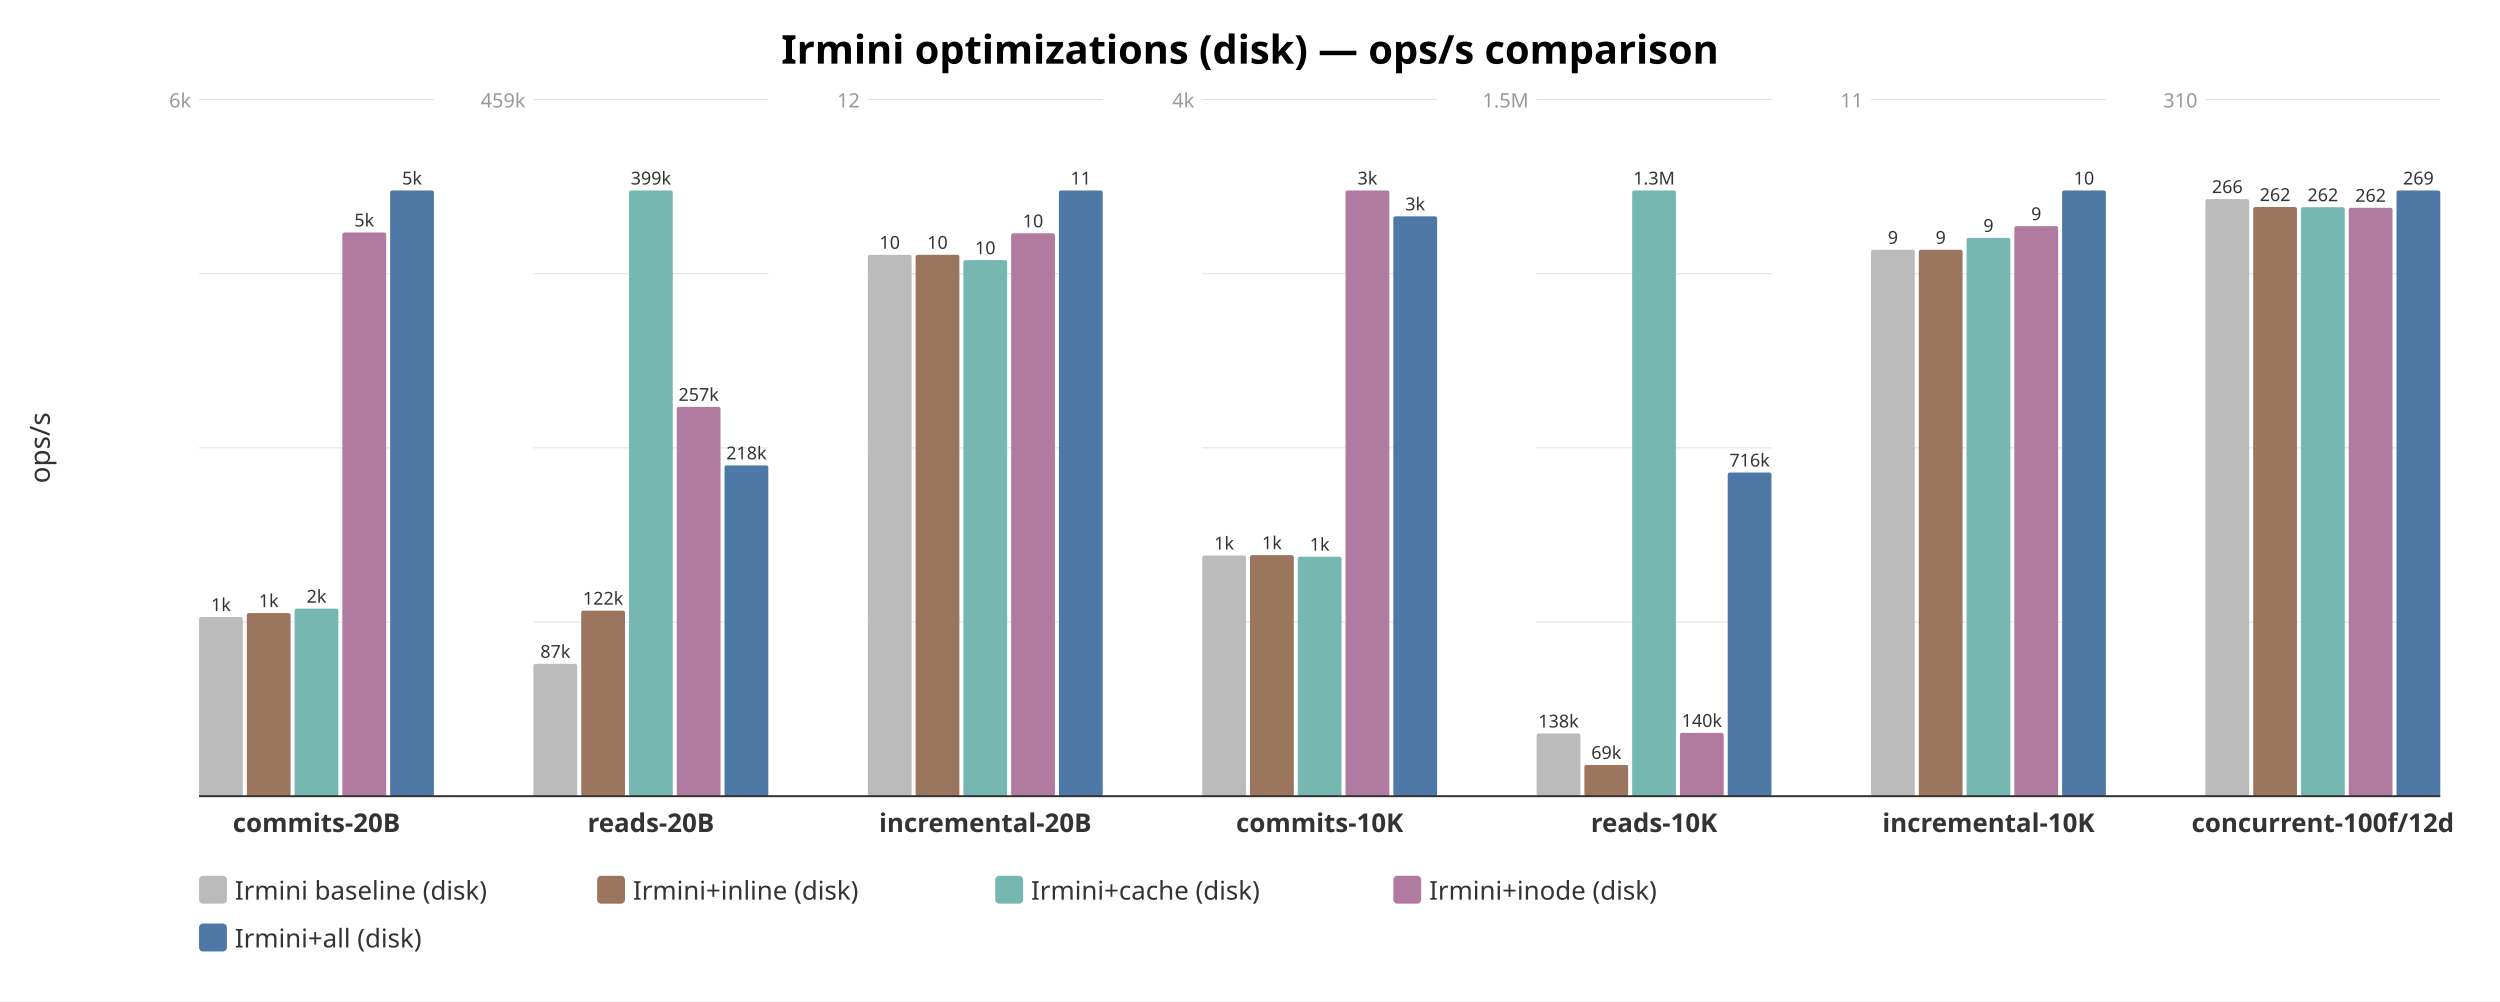
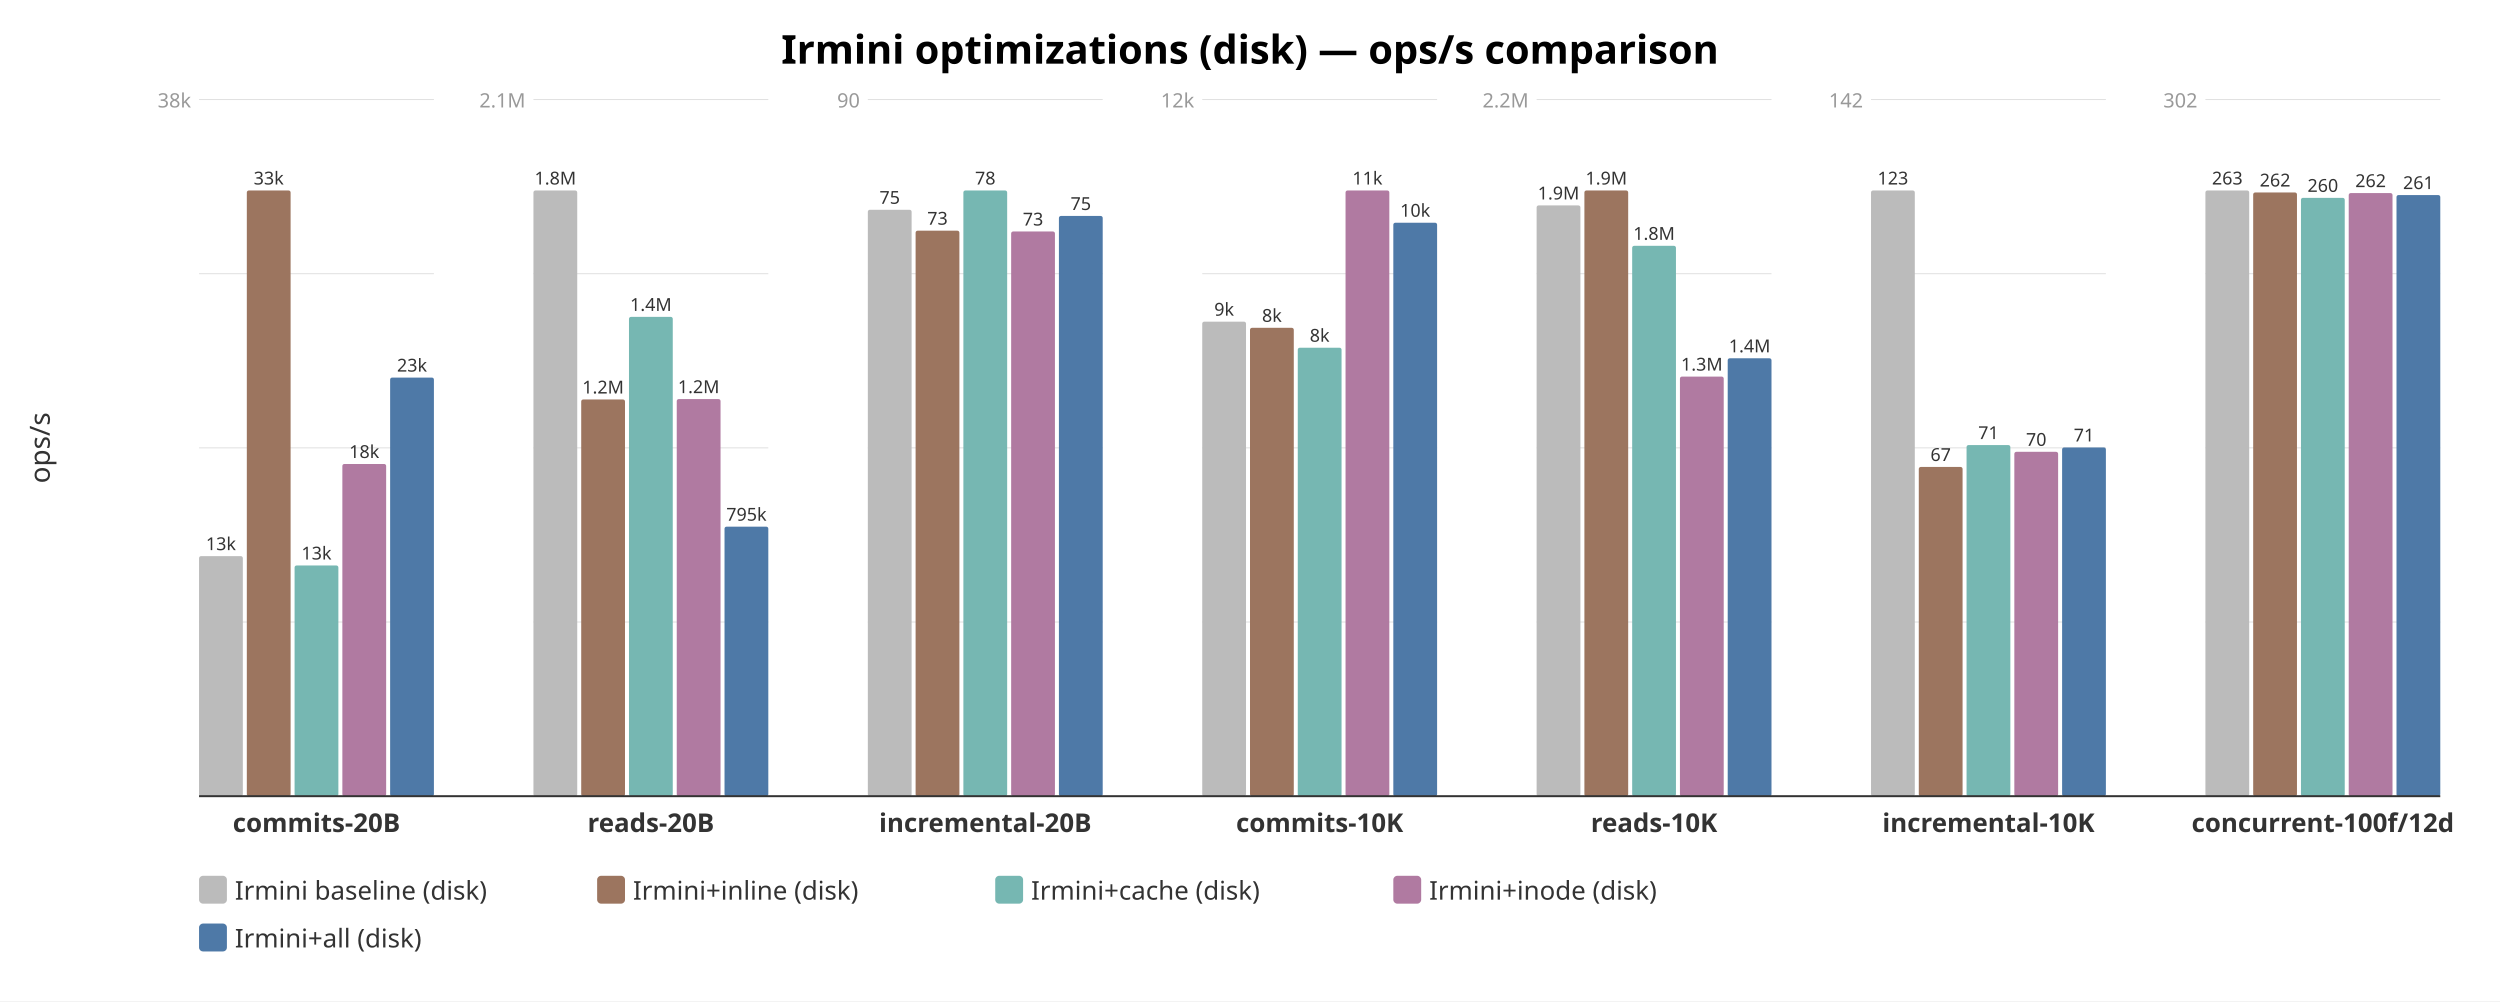
<svg xmlns="http://www.w3.org/2000/svg" width="1256" height="503" font-family="system-ui, sans-serif" font-size="14">
  <rect width="1256" height="503" fill="white" />
  <defs>
</defs>
  <text x="628.0" y="32" text-anchor="middle" font-size="20" font-weight="bold">Irmini optimizations (disk) — ops/s comparison</text>
  <g transform="translate(100,50)">
    <text x="-75" y="175.0" text-anchor="middle" font-size="14" fill="#333" transform="rotate(-90,-75,175.0)">ops/s</text>
    <line x1="0" y1="262.5" x2="118" y2="262.5" stroke="#e0e0e0" stroke-width="0.5" />
    <line x1="0" y1="175.0" x2="118" y2="175.0" stroke="#e0e0e0" stroke-width="0.5" />
    <line x1="0" y1="87.5" x2="118" y2="87.5" stroke="#e0e0e0" stroke-width="0.5" />
    <line x1="0" y1="0.0" x2="118" y2="0.0" stroke="#e0e0e0" stroke-width="0.5" />
-     <text x="-4.0" y="4.0" text-anchor="end" font-size="10" fill="#999">6k</text>
-     <rect x="0.0" y="260.0" width="22" height="90.0" fill="#bbb" rx="1" />
-     <text x="11.0" y="257.0" text-anchor="middle" font-size="9" fill="#333">1k</text>
-     <rect x="24.0" y="258.0" width="22" height="92.0" fill="#9c755f" rx="1" />
-     <text x="35.0" y="255.0" text-anchor="middle" font-size="9" fill="#333">1k</text>
-     <rect x="48.0" y="255.8" width="22" height="94.2" fill="#76b7b2" rx="1" />
-     <text x="59.0" y="252.8" text-anchor="middle" font-size="9" fill="#333">2k</text>
-     <rect x="72.0" y="66.8" width="22" height="283.2" fill="#b07aa1" rx="1" />
-     <text x="83.0" y="63.8" text-anchor="middle" font-size="9" fill="#333">5k</text>
-     <rect x="96.0" y="45.7" width="22" height="304.3" fill="#4e79a7" rx="1" />
-     <text x="107.0" y="42.7" text-anchor="middle" font-size="9" fill="#333">5k</text>
+     <text x="-4.0" y="4.0" text-anchor="end" font-size="10" fill="#999">38k</text>
+     <rect x="0.0" y="229.4" width="22" height="120.6" fill="#bbb" rx="1" />
+     <text x="11.0" y="226.4" text-anchor="middle" font-size="9" fill="#333">13k</text>
+     <rect x="24.0" y="45.7" width="22" height="304.3" fill="#9c755f" rx="1" />
+     <text x="35.0" y="42.7" text-anchor="middle" font-size="9" fill="#333">33k</text>
+     <rect x="48.0" y="234.1" width="22" height="115.9" fill="#76b7b2" rx="1" />
+     <text x="59.0" y="231.1" text-anchor="middle" font-size="9" fill="#333">13k</text>
+     <rect x="72.0" y="183.1" width="22" height="166.9" fill="#b07aa1" rx="1" />
+     <text x="83.0" y="180.1" text-anchor="middle" font-size="9" fill="#333">18k</text>
+     <rect x="96.0" y="139.7" width="22" height="210.3" fill="#4e79a7" rx="1" />
+     <text x="107.0" y="136.7" text-anchor="middle" font-size="9" fill="#333">23k</text>
    <text x="59.0" y="368" text-anchor="middle" font-size="13" font-weight="bold" fill="#333">commits-20B</text>
    <line x1="168" y1="262.5" x2="286" y2="262.5" stroke="#e0e0e0" stroke-width="0.5" />
    <line x1="168" y1="175.0" x2="286" y2="175.0" stroke="#e0e0e0" stroke-width="0.5" />
    <line x1="168" y1="87.5" x2="286" y2="87.5" stroke="#e0e0e0" stroke-width="0.5" />
    <line x1="168" y1="0.0" x2="286" y2="0.0" stroke="#e0e0e0" stroke-width="0.5" />
-     <text x="164.0" y="4.0" text-anchor="end" font-size="10" fill="#999">459k</text>
-     <rect x="168.0" y="283.5" width="22" height="66.5" fill="#bbb" rx="1" />
-     <text x="179.0" y="280.5" text-anchor="middle" font-size="9" fill="#333">87k</text>
-     <rect x="192.0" y="256.8" width="22" height="93.2" fill="#9c755f" rx="1" />
-     <text x="203.0" y="253.8" text-anchor="middle" font-size="9" fill="#333">122k</text>
-     <rect x="216.0" y="45.7" width="22" height="304.3" fill="#76b7b2" rx="1" />
-     <text x="227.0" y="42.7" text-anchor="middle" font-size="9" fill="#333">399k</text>
-     <rect x="240.0" y="154.4" width="22" height="195.6" fill="#b07aa1" rx="1" />
-     <text x="251.0" y="151.4" text-anchor="middle" font-size="9" fill="#333">257k</text>
-     <rect x="264.0" y="183.8" width="22" height="166.2" fill="#4e79a7" rx="1" />
-     <text x="275.0" y="180.8" text-anchor="middle" font-size="9" fill="#333">218k</text>
+     <text x="164.0" y="4.0" text-anchor="end" font-size="10" fill="#999">2.1M</text>
+     <rect x="168.0" y="45.7" width="22" height="304.3" fill="#bbb" rx="1" />
+     <text x="179.0" y="42.7" text-anchor="middle" font-size="9" fill="#333">1.8M</text>
+     <rect x="192.0" y="150.7" width="22" height="199.3" fill="#9c755f" rx="1" />
+     <text x="203.0" y="147.7" text-anchor="middle" font-size="9" fill="#333">1.2M</text>
+     <rect x="216.0" y="109.2" width="22" height="240.8" fill="#76b7b2" rx="1" />
+     <text x="227.0" y="106.2" text-anchor="middle" font-size="9" fill="#333">1.4M</text>
+     <rect x="240.0" y="150.5" width="22" height="199.5" fill="#b07aa1" rx="1" />
+     <text x="251.0" y="147.5" text-anchor="middle" font-size="9" fill="#333">1.2M</text>
+     <rect x="264.0" y="214.6" width="22" height="135.4" fill="#4e79a7" rx="1" />
+     <text x="275.0" y="211.6" text-anchor="middle" font-size="9" fill="#333">795k</text>
    <text x="227.0" y="368" text-anchor="middle" font-size="13" font-weight="bold" fill="#333">reads-20B</text>
    <line x1="336" y1="262.5" x2="454" y2="262.5" stroke="#e0e0e0" stroke-width="0.5" />
    <line x1="336" y1="175.0" x2="454" y2="175.0" stroke="#e0e0e0" stroke-width="0.5" />
    <line x1="336" y1="87.5" x2="454" y2="87.5" stroke="#e0e0e0" stroke-width="0.5" />
    <line x1="336" y1="0.0" x2="454" y2="0.0" stroke="#e0e0e0" stroke-width="0.5" />
-     <text x="332.0" y="4.0" text-anchor="end" font-size="10" fill="#999">12</text>
-     <rect x="336.0" y="78.0" width="22" height="272.0" fill="#bbb" rx="1" />
-     <text x="347.0" y="75.0" text-anchor="middle" font-size="9" fill="#333">10</text>
-     <rect x="360.0" y="78.0" width="22" height="272.0" fill="#9c755f" rx="1" />
-     <text x="371.0" y="75.0" text-anchor="middle" font-size="9" fill="#333">10</text>
-     <rect x="384.0" y="80.7" width="22" height="269.3" fill="#76b7b2" rx="1" />
-     <text x="395.0" y="77.7" text-anchor="middle" font-size="9" fill="#333">10</text>
-     <rect x="408.0" y="67.2" width="22" height="282.8" fill="#b07aa1" rx="1" />
-     <text x="419.0" y="64.2" text-anchor="middle" font-size="9" fill="#333">10</text>
-     <rect x="432.0" y="45.7" width="22" height="304.3" fill="#4e79a7" rx="1" />
-     <text x="443.0" y="42.7" text-anchor="middle" font-size="9" fill="#333">11</text>
+     <text x="332.0" y="4.0" text-anchor="end" font-size="10" fill="#999">90</text>
+     <rect x="336.0" y="55.4" width="22" height="294.6" fill="#bbb" rx="1" />
+     <text x="347.0" y="52.4" text-anchor="middle" font-size="9" fill="#333">75</text>
+     <rect x="360.0" y="65.9" width="22" height="284.1" fill="#9c755f" rx="1" />
+     <text x="371.0" y="62.9" text-anchor="middle" font-size="9" fill="#333">73</text>
+     <rect x="384.0" y="45.7" width="22" height="304.3" fill="#76b7b2" rx="1" />
+     <text x="395.0" y="42.7" text-anchor="middle" font-size="9" fill="#333">78</text>
+     <rect x="408.0" y="66.3" width="22" height="283.7" fill="#b07aa1" rx="1" />
+     <text x="419.0" y="63.3" text-anchor="middle" font-size="9" fill="#333">73</text>
+     <rect x="432.0" y="58.5" width="22" height="291.5" fill="#4e79a7" rx="1" />
+     <text x="443.0" y="55.5" text-anchor="middle" font-size="9" fill="#333">75</text>
    <text x="395.0" y="368" text-anchor="middle" font-size="13" font-weight="bold" fill="#333">incremental-20B</text>
    <line x1="504" y1="262.5" x2="622" y2="262.5" stroke="#e0e0e0" stroke-width="0.5" />
    <line x1="504" y1="175.0" x2="622" y2="175.0" stroke="#e0e0e0" stroke-width="0.5" />
    <line x1="504" y1="87.5" x2="622" y2="87.5" stroke="#e0e0e0" stroke-width="0.5" />
    <line x1="504" y1="0.0" x2="622" y2="0.0" stroke="#e0e0e0" stroke-width="0.5" />
-     <text x="500.0" y="4.0" text-anchor="end" font-size="10" fill="#999">4k</text>
-     <rect x="504.0" y="229.1" width="22" height="120.9" fill="#bbb" rx="1" />
-     <text x="515.0" y="226.1" text-anchor="middle" font-size="9" fill="#333">1k</text>
-     <rect x="528.0" y="228.9" width="22" height="121.1" fill="#9c755f" rx="1" />
-     <text x="539.0" y="225.9" text-anchor="middle" font-size="9" fill="#333">1k</text>
-     <rect x="552.0" y="229.7" width="22" height="120.3" fill="#76b7b2" rx="1" />
-     <text x="563.0" y="226.7" text-anchor="middle" font-size="9" fill="#333">1k</text>
+     <text x="500.0" y="4.0" text-anchor="end" font-size="10" fill="#999">12k</text>
+     <rect x="504.0" y="111.6" width="22" height="238.4" fill="#bbb" rx="1" />
+     <text x="515.0" y="108.6" text-anchor="middle" font-size="9" fill="#333">9k</text>
+     <rect x="528.0" y="114.7" width="22" height="235.3" fill="#9c755f" rx="1" />
+     <text x="539.0" y="111.7" text-anchor="middle" font-size="9" fill="#333">8k</text>
+     <rect x="552.0" y="124.7" width="22" height="225.3" fill="#76b7b2" rx="1" />
+     <text x="563.0" y="121.7" text-anchor="middle" font-size="9" fill="#333">8k</text>
    <rect x="576.0" y="45.7" width="22" height="304.3" fill="#b07aa1" rx="1" />
-     <text x="587.0" y="42.7" text-anchor="middle" font-size="9" fill="#333">3k</text>
-     <rect x="600.0" y="58.7" width="22" height="291.3" fill="#4e79a7" rx="1" />
-     <text x="611.0" y="55.7" text-anchor="middle" font-size="9" fill="#333">3k</text>
+     <text x="587.0" y="42.7" text-anchor="middle" font-size="9" fill="#333">11k</text>
+     <rect x="600.0" y="61.9" width="22" height="288.1" fill="#4e79a7" rx="1" />
+     <text x="611.0" y="58.9" text-anchor="middle" font-size="9" fill="#333">10k</text>
    <text x="563.0" y="368" text-anchor="middle" font-size="13" font-weight="bold" fill="#333">commits-10K</text>
    <line x1="672" y1="262.5" x2="790" y2="262.5" stroke="#e0e0e0" stroke-width="0.5" />
    <line x1="672" y1="175.0" x2="790" y2="175.0" stroke="#e0e0e0" stroke-width="0.5" />
    <line x1="672" y1="87.5" x2="790" y2="87.5" stroke="#e0e0e0" stroke-width="0.5" />
    <line x1="672" y1="0.0" x2="790" y2="0.0" stroke="#e0e0e0" stroke-width="0.5" />
-     <text x="668.0" y="4.0" text-anchor="end" font-size="10" fill="#999">1.5M</text>
-     <rect x="672.0" y="318.5" width="22" height="31.5" fill="#bbb" rx="1" />
-     <text x="683.0" y="315.5" text-anchor="middle" font-size="9" fill="#333">138k</text>
-     <rect x="696.0" y="334.3" width="22" height="15.7" fill="#9c755f" rx="1" />
-     <text x="707.0" y="331.3" text-anchor="middle" font-size="9" fill="#333">69k</text>
-     <rect x="720.0" y="45.7" width="22" height="304.3" fill="#76b7b2" rx="1" />
-     <text x="731.0" y="42.7" text-anchor="middle" font-size="9" fill="#333">1.3M</text>
-     <rect x="744.0" y="318.2" width="22" height="31.8" fill="#b07aa1" rx="1" />
-     <text x="755.0" y="315.2" text-anchor="middle" font-size="9" fill="#333">140k</text>
-     <rect x="768.0" y="187.4" width="22" height="162.6" fill="#4e79a7" rx="1" />
-     <text x="779.0" y="184.4" text-anchor="middle" font-size="9" fill="#333">716k</text>
+     <text x="668.0" y="4.0" text-anchor="end" font-size="10" fill="#999">2.2M</text>
+     <rect x="672.0" y="53.2" width="22" height="296.8" fill="#bbb" rx="1" />
+     <text x="683.0" y="50.2" text-anchor="middle" font-size="9" fill="#333">1.9M</text>
+     <rect x="696.0" y="45.7" width="22" height="304.3" fill="#9c755f" rx="1" />
+     <text x="707.0" y="42.7" text-anchor="middle" font-size="9" fill="#333">1.9M</text>
+     <rect x="720.0" y="73.5" width="22" height="276.5" fill="#76b7b2" rx="1" />
+     <text x="731.0" y="70.5" text-anchor="middle" font-size="9" fill="#333">1.8M</text>
+     <rect x="744.0" y="139.2" width="22" height="210.8" fill="#b07aa1" rx="1" />
+     <text x="755.0" y="136.2" text-anchor="middle" font-size="9" fill="#333">1.3M</text>
+     <rect x="768.0" y="130.0" width="22" height="220.0" fill="#4e79a7" rx="1" />
+     <text x="779.0" y="127.0" text-anchor="middle" font-size="9" fill="#333">1.4M</text>
    <text x="731.0" y="368" text-anchor="middle" font-size="13" font-weight="bold" fill="#333">reads-10K</text>
    <line x1="840" y1="262.5" x2="958" y2="262.5" stroke="#e0e0e0" stroke-width="0.5" />
    <line x1="840" y1="175.0" x2="958" y2="175.0" stroke="#e0e0e0" stroke-width="0.5" />
    <line x1="840" y1="87.5" x2="958" y2="87.5" stroke="#e0e0e0" stroke-width="0.5" />
    <line x1="840" y1="0.0" x2="958" y2="0.0" stroke="#e0e0e0" stroke-width="0.5" />
-     <text x="836.0" y="4.0" text-anchor="end" font-size="10" fill="#999">11</text>
-     <rect x="840.0" y="75.5" width="22" height="274.5" fill="#bbb" rx="1" />
-     <text x="851.0" y="72.5" text-anchor="middle" font-size="9" fill="#333">9</text>
-     <rect x="864.0" y="75.5" width="22" height="274.5" fill="#9c755f" rx="1" />
-     <text x="875.0" y="72.5" text-anchor="middle" font-size="9" fill="#333">9</text>
-     <rect x="888.0" y="69.5" width="22" height="280.5" fill="#76b7b2" rx="1" />
-     <text x="899.0" y="66.5" text-anchor="middle" font-size="9" fill="#333">9</text>
-     <rect x="912.0" y="63.6" width="22" height="286.4" fill="#b07aa1" rx="1" />
-     <text x="923.0" y="60.6" text-anchor="middle" font-size="9" fill="#333">9</text>
-     <rect x="936.0" y="45.7" width="22" height="304.3" fill="#4e79a7" rx="1" />
-     <text x="947.0" y="42.7" text-anchor="middle" font-size="9" fill="#333">10</text>
+     <text x="836.0" y="4.0" text-anchor="end" font-size="10" fill="#999">142</text>
+     <rect x="840.0" y="45.7" width="22" height="304.3" fill="#bbb" rx="1" />
+     <text x="851.0" y="42.7" text-anchor="middle" font-size="9" fill="#333">123</text>
+     <rect x="864.0" y="184.6" width="22" height="165.4" fill="#9c755f" rx="1" />
+     <text x="875.0" y="181.6" text-anchor="middle" font-size="9" fill="#333">67</text>
+     <rect x="888.0" y="173.6" width="22" height="176.4" fill="#76b7b2" rx="1" />
+     <text x="899.0" y="170.6" text-anchor="middle" font-size="9" fill="#333">71</text>
+     <rect x="912.0" y="177.0" width="22" height="173.0" fill="#b07aa1" rx="1" />
+     <text x="923.0" y="174.0" text-anchor="middle" font-size="9" fill="#333">70</text>
+     <rect x="936.0" y="174.8" width="22" height="175.2" fill="#4e79a7" rx="1" />
+     <text x="947.0" y="171.8" text-anchor="middle" font-size="9" fill="#333">71</text>
    <text x="899.0" y="368" text-anchor="middle" font-size="13" font-weight="bold" fill="#333">incremental-10K</text>
    <line x1="1008" y1="262.5" x2="1126" y2="262.5" stroke="#e0e0e0" stroke-width="0.5" />
    <line x1="1008" y1="175.0" x2="1126" y2="175.0" stroke="#e0e0e0" stroke-width="0.5" />
    <line x1="1008" y1="87.5" x2="1126" y2="87.5" stroke="#e0e0e0" stroke-width="0.5" />
    <line x1="1008" y1="0.0" x2="1126" y2="0.0" stroke="#e0e0e0" stroke-width="0.5" />
-     <text x="1004.0" y="4.0" text-anchor="end" font-size="10" fill="#999">310</text>
-     <rect x="1008.0" y="50.0" width="22" height="300.0" fill="#bbb" rx="1" />
-     <text x="1019.0" y="47.0" text-anchor="middle" font-size="9" fill="#333">266</text>
-     <rect x="1032.0" y="54.0" width="22" height="296.0" fill="#9c755f" rx="1" />
-     <text x="1043.0" y="51.0" text-anchor="middle" font-size="9" fill="#333">262</text>
-     <rect x="1056.0" y="54.1" width="22" height="295.9" fill="#76b7b2" rx="1" />
-     <text x="1067.0" y="51.1" text-anchor="middle" font-size="9" fill="#333">262</text>
-     <rect x="1080.0" y="54.4" width="22" height="295.6" fill="#b07aa1" rx="1" />
-     <text x="1091.0" y="51.4" text-anchor="middle" font-size="9" fill="#333">262</text>
-     <rect x="1104.0" y="45.7" width="22" height="304.3" fill="#4e79a7" rx="1" />
-     <text x="1115.0" y="42.7" text-anchor="middle" font-size="9" fill="#333">269</text>
+     <text x="1004.0" y="4.0" text-anchor="end" font-size="10" fill="#999">302</text>
+     <rect x="1008.0" y="45.7" width="22" height="304.3" fill="#bbb" rx="1" />
+     <text x="1019.0" y="42.7" text-anchor="middle" font-size="9" fill="#333">263</text>
+     <rect x="1032.0" y="46.7" width="22" height="303.3" fill="#9c755f" rx="1" />
+     <text x="1043.0" y="43.7" text-anchor="middle" font-size="9" fill="#333">262</text>
+     <rect x="1056.0" y="49.4" width="22" height="300.6" fill="#76b7b2" rx="1" />
+     <text x="1067.0" y="46.4" text-anchor="middle" font-size="9" fill="#333">260</text>
+     <rect x="1080.0" y="47.0" width="22" height="303.0" fill="#b07aa1" rx="1" />
+     <text x="1091.0" y="44.0" text-anchor="middle" font-size="9" fill="#333">262</text>
+     <rect x="1104.0" y="48.0" width="22" height="302.0" fill="#4e79a7" rx="1" />
+     <text x="1115.0" y="45.0" text-anchor="middle" font-size="9" fill="#333">261</text>
    <text x="1067.0" y="368" text-anchor="middle" font-size="13" font-weight="bold" fill="#333">concurrent-100f/12d</text>
    <line x1="0" y1="350" x2="1126" y2="350" stroke="#333" stroke-width="1" />
  </g>
  <g transform="translate(100,440)">
    <rect x="0" y="0" width="14" height="14" fill="#bbb" rx="2" />
    <text x="18" y="12" font-size="13" fill="#333">Irmini baseline (disk)</text>
    <rect x="200" y="0" width="14" height="14" fill="#9c755f" rx="2" />
    <text x="218" y="12" font-size="13" fill="#333">Irmini+inline (disk)</text>
    <rect x="400" y="0" width="14" height="14" fill="#76b7b2" rx="2" />
    <text x="418" y="12" font-size="13" fill="#333">Irmini+cache (disk)</text>
    <rect x="600" y="0" width="14" height="14" fill="#b07aa1" rx="2" />
    <text x="618" y="12" font-size="13" fill="#333">Irmini+inode (disk)</text>
    <rect x="0" y="24" width="14" height="14" fill="#4e79a7" rx="2" />
    <text x="18" y="36" font-size="13" fill="#333">Irmini+all (disk)</text>
  </g>
</svg>
